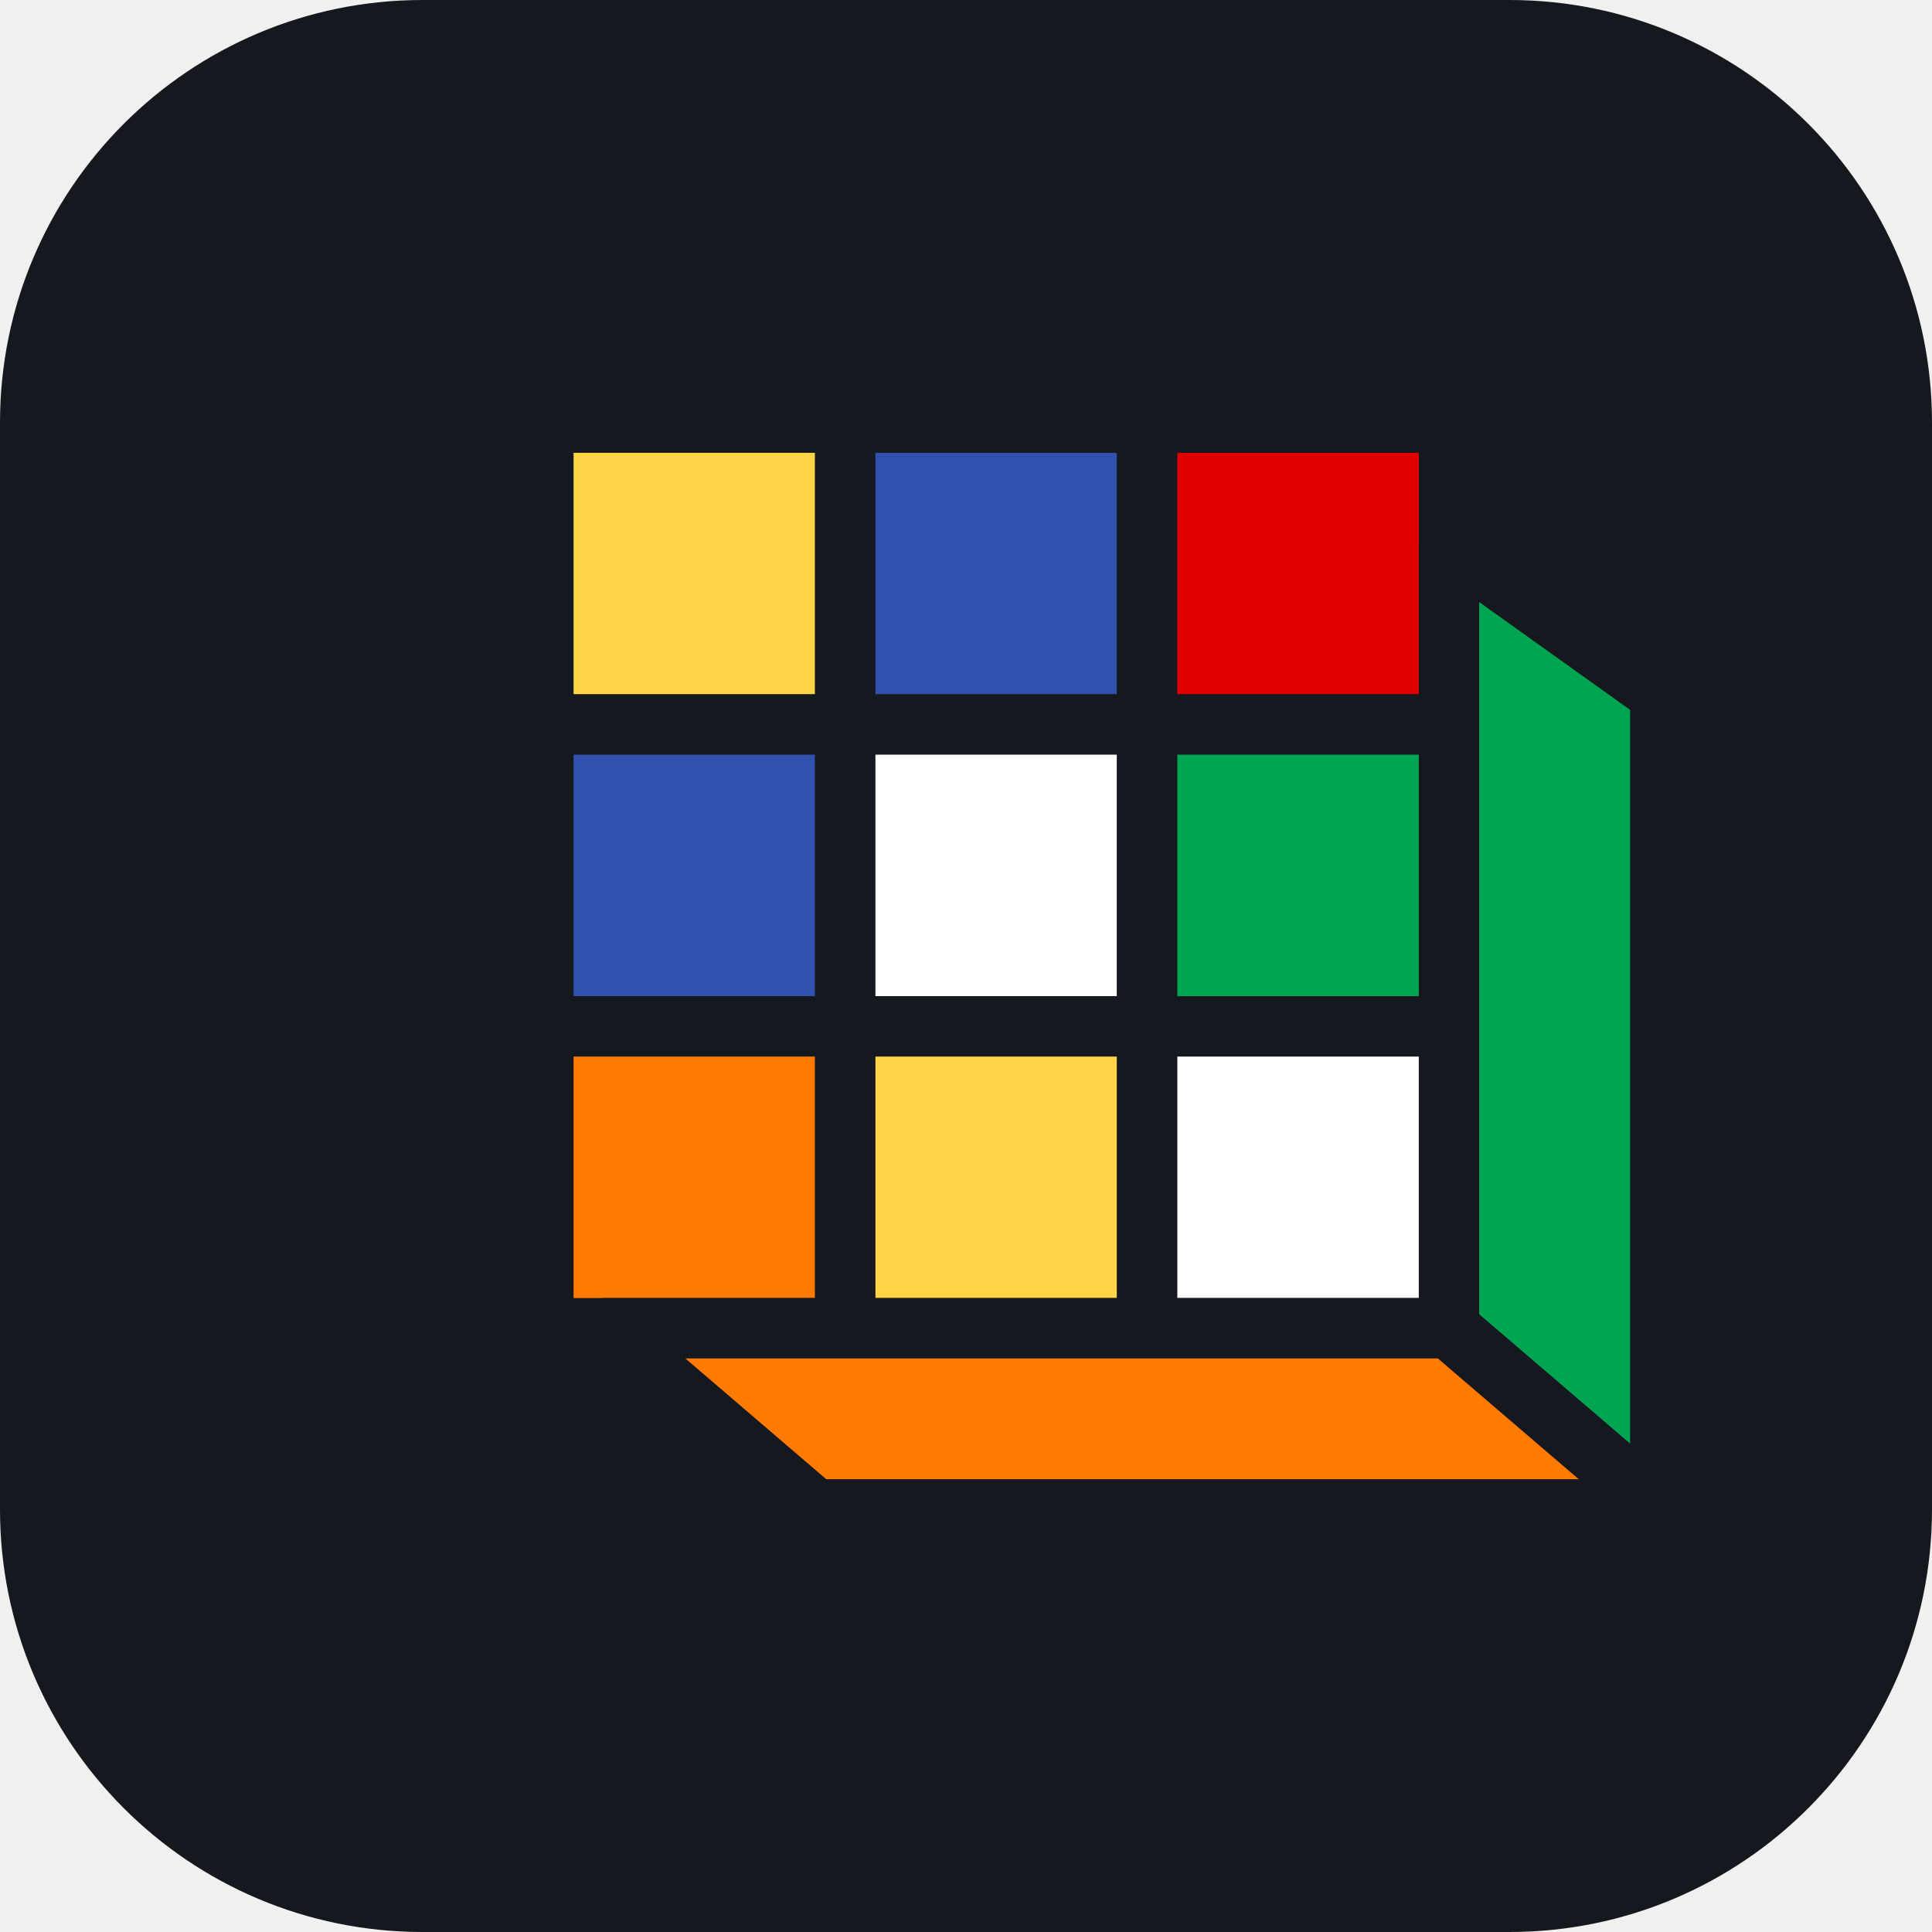
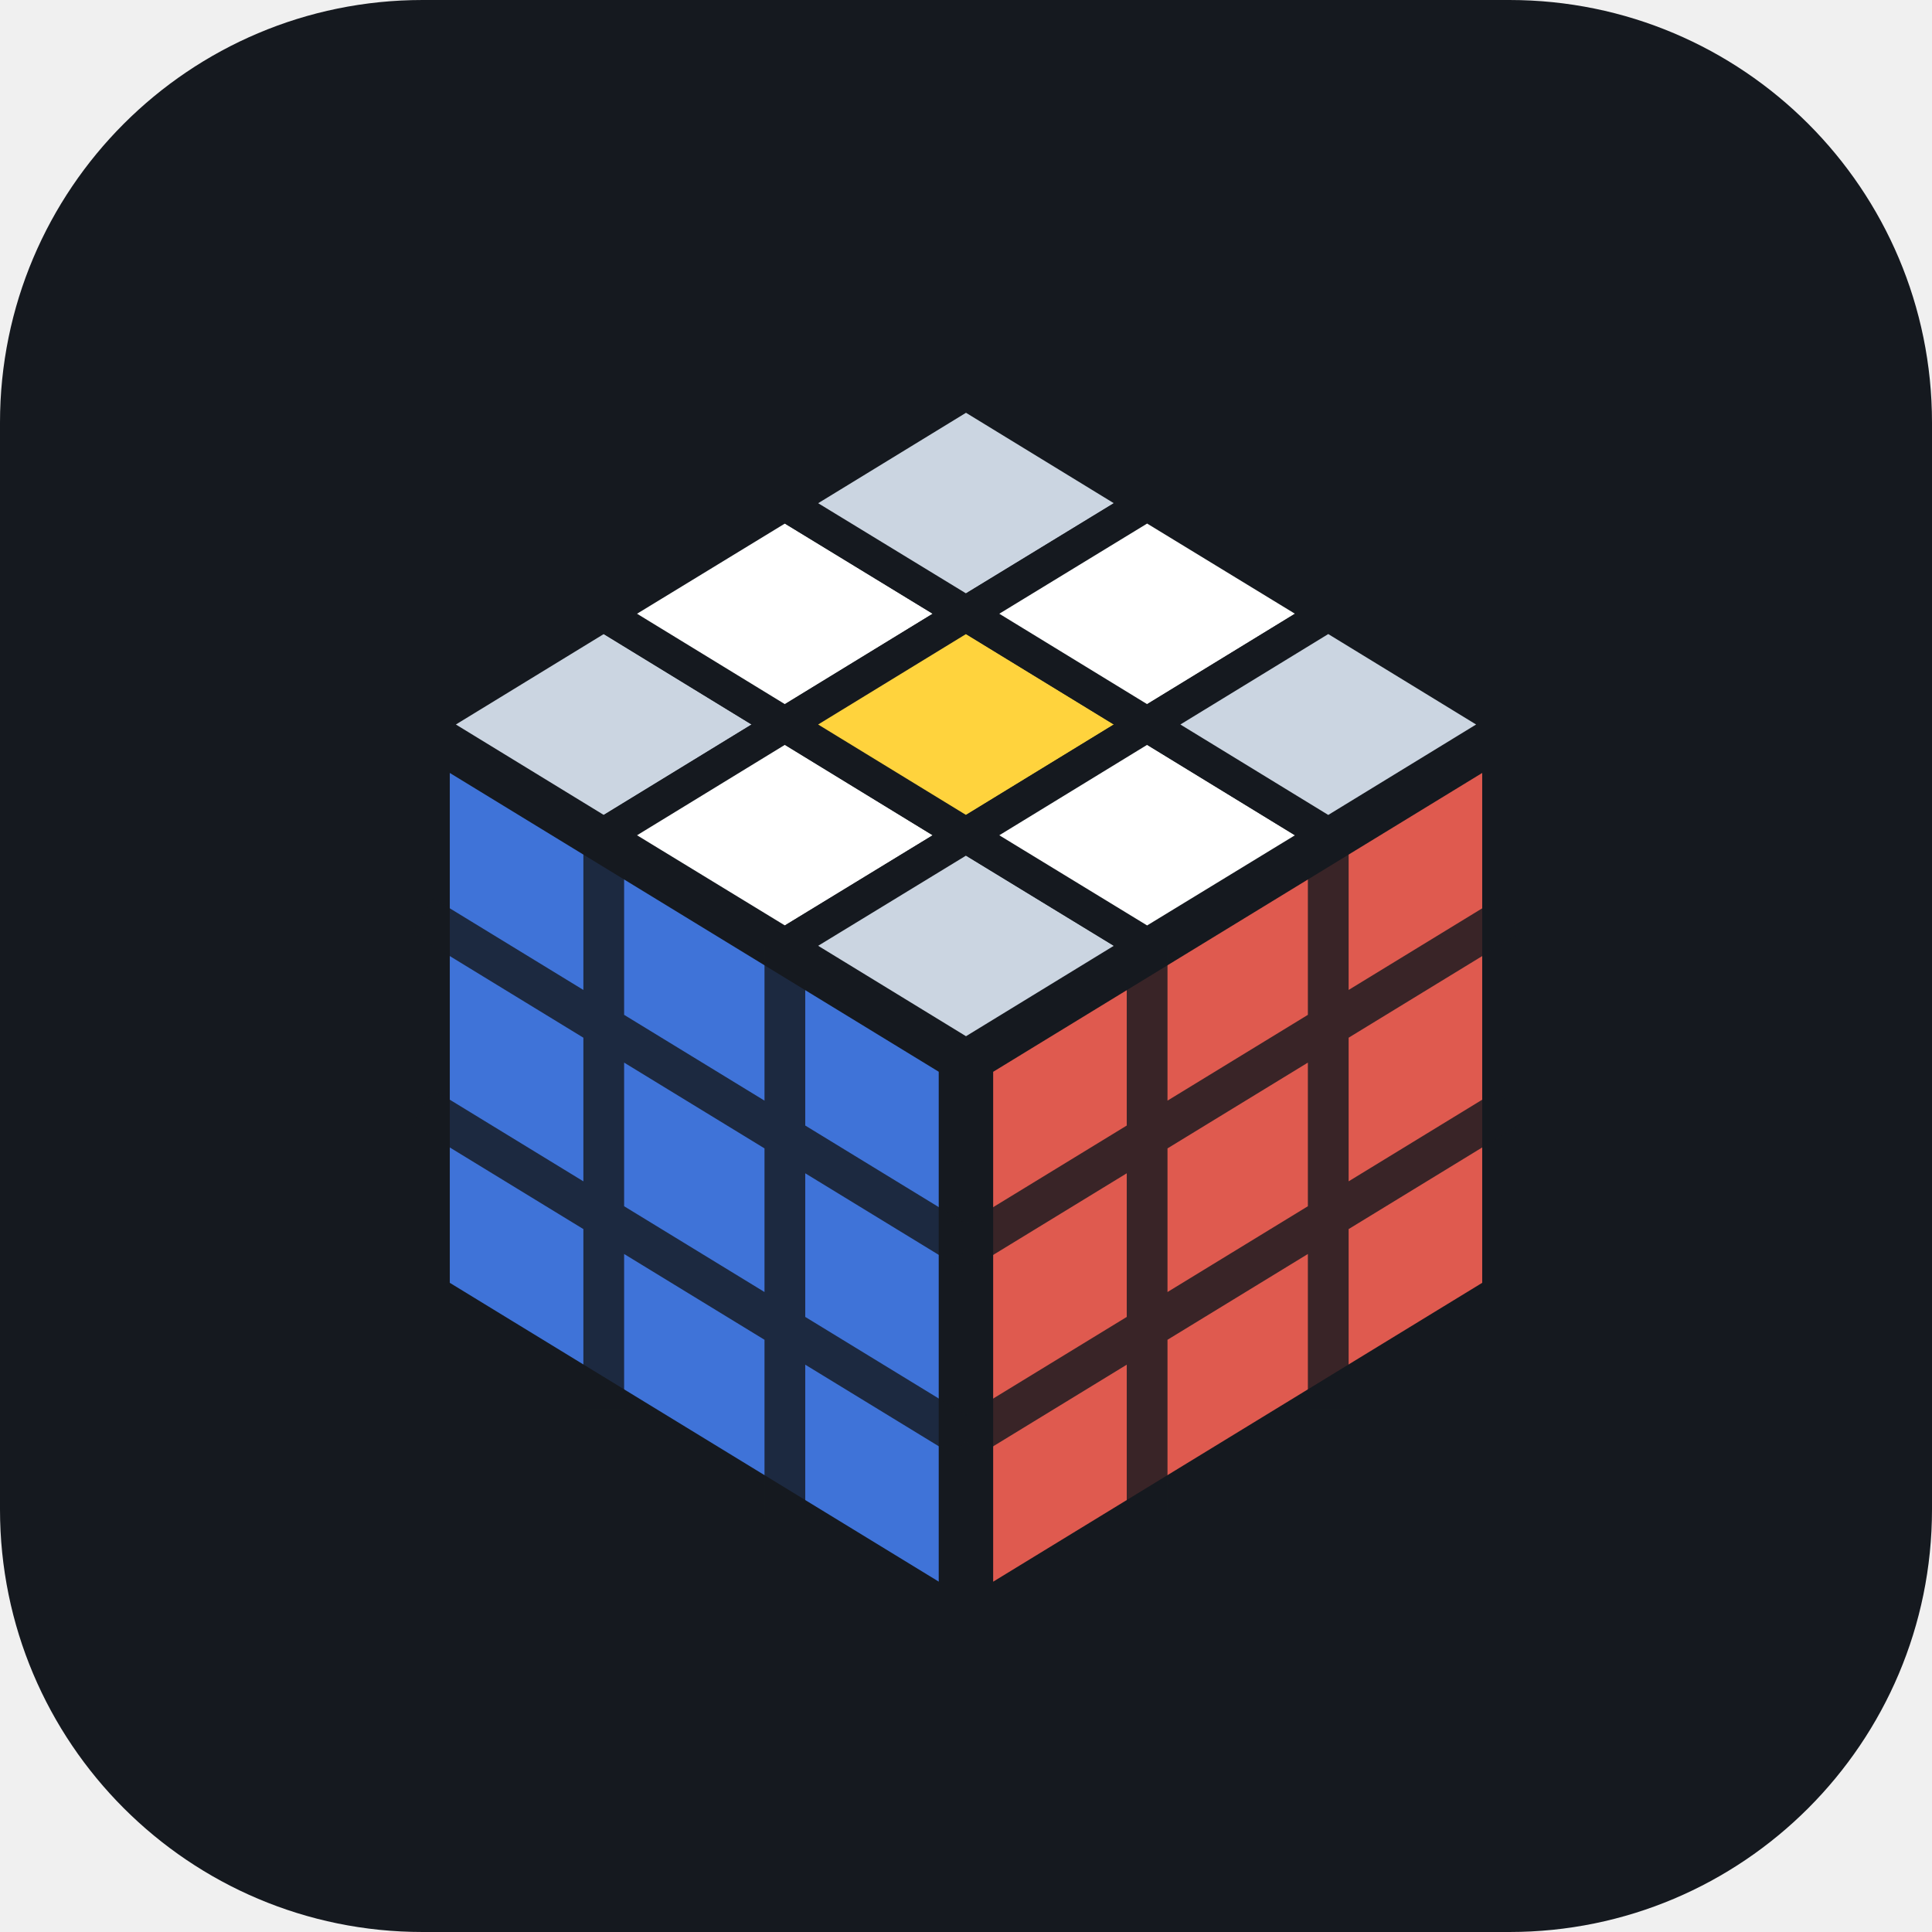
- <svg xmlns="http://www.w3.org/2000/svg" viewBox="0 0 64 64" role="img" aria-label="Rubik's cube">
+ <svg xmlns="http://www.w3.org/2000/svg" viewBox="0 0 64 64" role="img" aria-label="White daisy around the yellow center">
  <rect width="64" height="64" rx="14" fill="#15191f" />
-   <g stroke="#15191f" stroke-width="2" stroke-linejoin="round">
-     <path d="M18 14h30v30H18z" fill="#ffffff" />
-     <path d="M18 14h10v10H18z" fill="#ffd447" />
-     <path d="M28 14h10v10H28z" fill="#3151ad" />
-     <path d="M38 14h10v10H38z" fill="#e00000" />
-     <path d="M18 24h10v10H18z" fill="#3151ad" />
-     <path d="M28 24h10v10H28z" fill="#ffffff" />
-     <path d="M38 24h10v10H38z" fill="#00a551" />
-     <path d="M18 34h10v10H18z" fill="#ff7a00" />
-     <path d="M28 34h10v10H28z" fill="#ffd447" />
-     <path d="M38 34h10v10H38z" fill="#ffffff" />
+   <path d="M14 24 32 13l18 11-18 11z" fill="#f7f9fb" />
+   <path d="M14 24v19l18 11V35z" fill="#3f73d8" />
+   <path d="M32 35v19l18-11V24z" fill="#df5a4f" />
+   <g stroke="#15191f" stroke-width="1.8" stroke-linejoin="round">
+     <path d="M14 24 32 13l18 11-18 11z" fill="#f7f9fb" />
+     <path d="M14 24v19l18 11V35z" fill="#3f73d8" />
+     <path d="M32 35v19l18-11V24z" fill="#df5a4f" />
  </g>
-   <path d="M48 18l7 5v27l-7-6z" fill="#00a551" stroke="#15191f" stroke-width="2" stroke-linejoin="round" />
-   <path d="M20 44h28l7 6H27z" fill="#ff7a00" stroke="#15191f" stroke-width="2" stroke-linejoin="round" />
+   <g stroke="#15191f" stroke-width="1.15" stroke-linejoin="round">
+     <path d="M14 24 20 20.33l6 3.67-6 3.67z" fill="#cbd5e1" />
+     <path d="M20 20.33 26 16.67 32 20.33 26 24z" fill="#ffffff" />
+     <path d="M26 16.67 32 13 38 16.67 32 20.33z" fill="#cbd5e1" />
+     <path d="M20 27.67 26 24 32 27.67 26 31.33z" fill="#ffffff" />
+     <path d="M26 24 32 20.33 38 24 32 27.67z" fill="#ffd33d" />
+     <path d="M32 20.33 38 16.67 44 20.33 38 24z" fill="#ffffff" />
+     <path d="M26 31.33 32 27.67 38 31.33 32 35z" fill="#cbd5e1" />
+     <path d="M32 27.67 38 24 44 27.67 38 31.33z" fill="#ffffff" />
+     <path d="M38 24 44 20.33 50 24 44 27.67z" fill="#cbd5e1" />
+   </g>
+   <g fill="none" stroke="#15191f" stroke-width="1.35" stroke-linejoin="round" opacity="0.82">
+     <path d="M20 27.67v19M26 31.33v19M14 30.33l18 11M14 36.67l18 11" />
+     <path d="M38 31.33v19M44 27.67v19M32 41.33l18-11M32 47.67l18-11" />
+   </g>
</svg>
